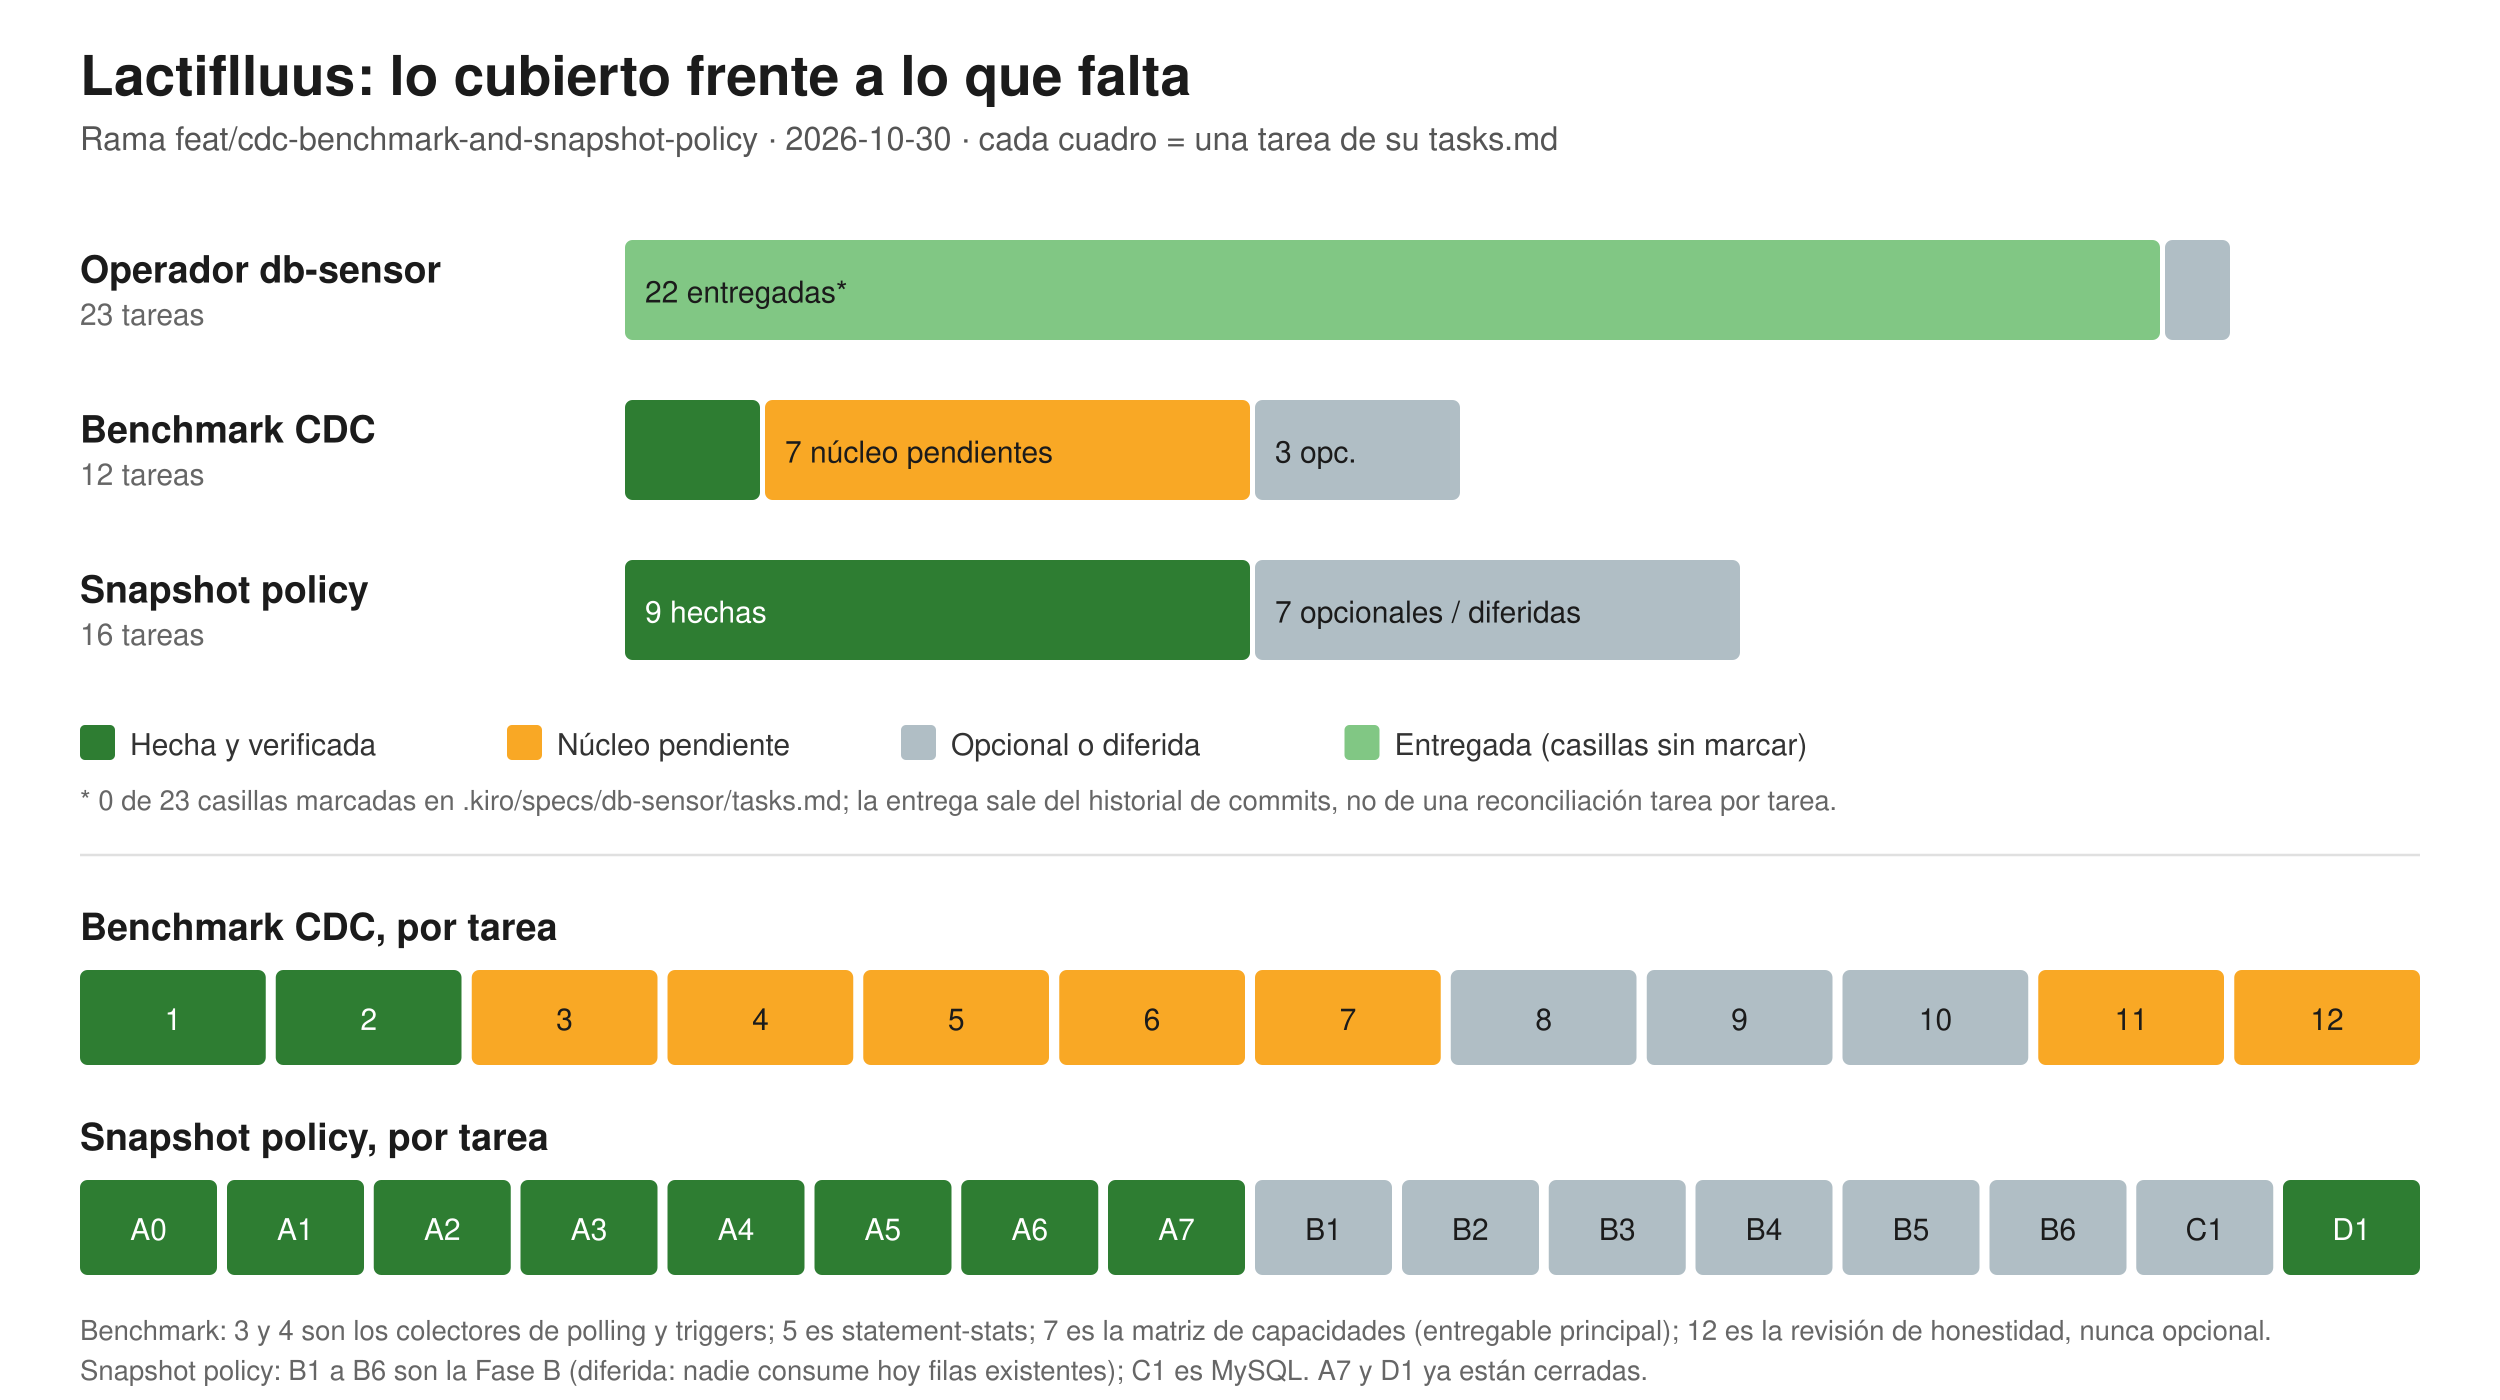
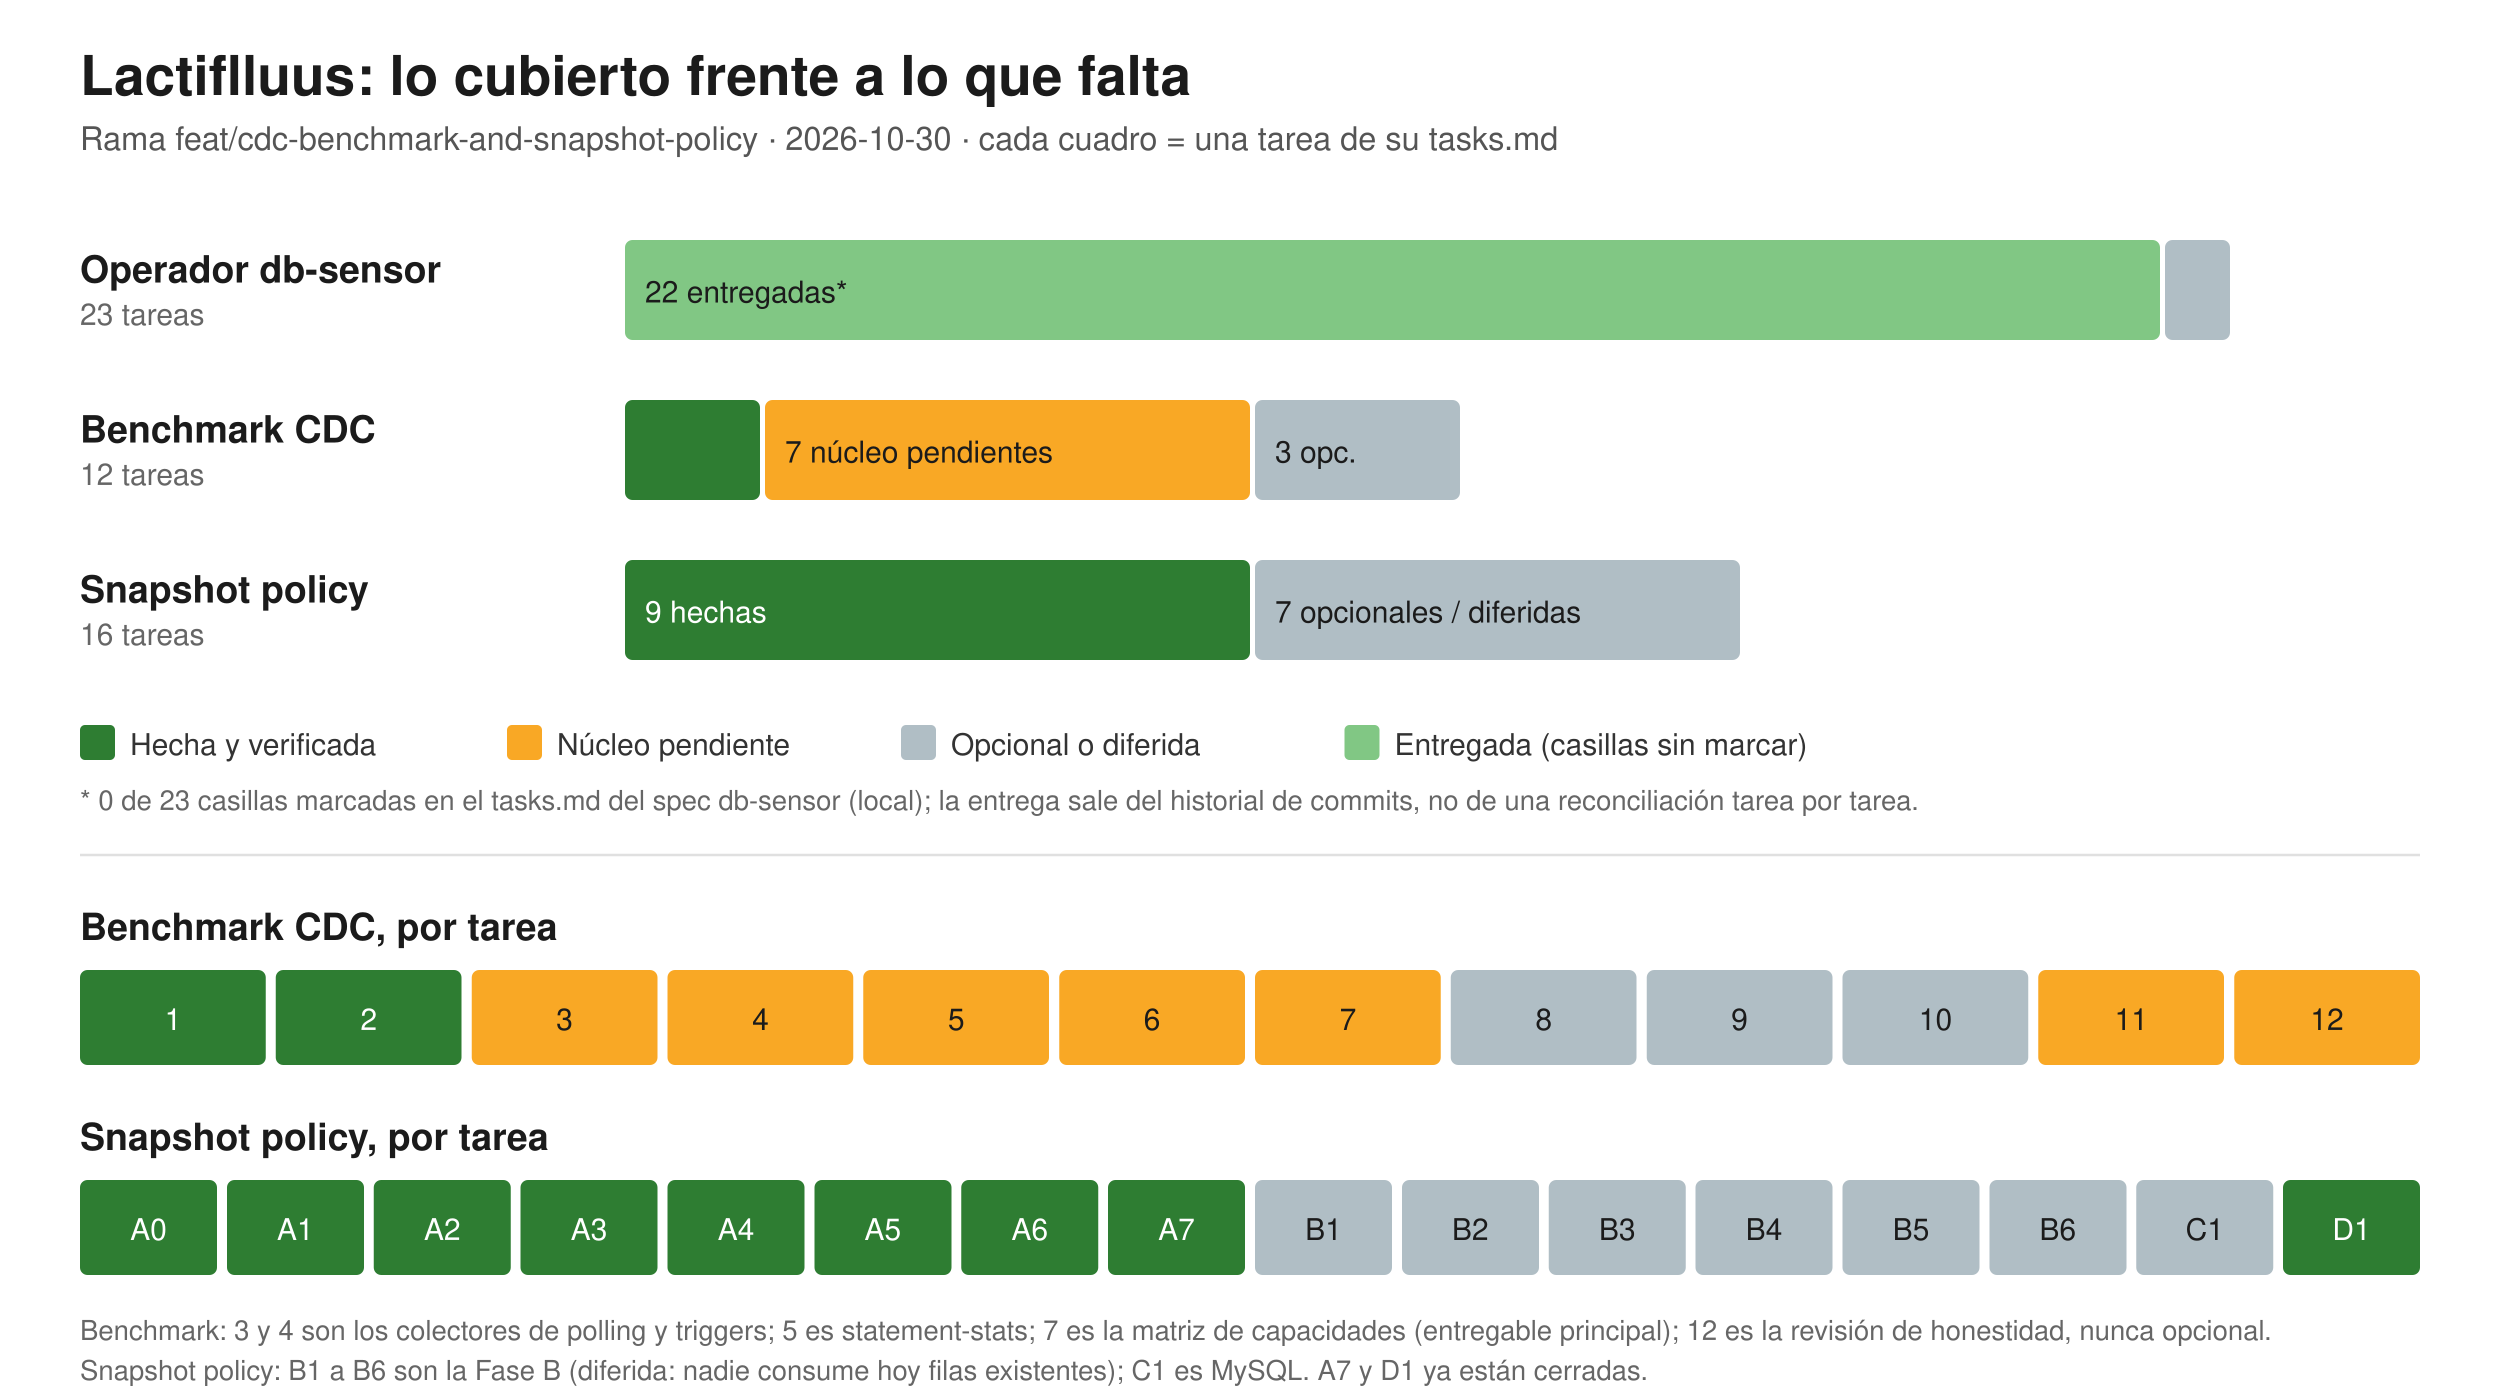
<svg xmlns="http://www.w3.org/2000/svg" viewBox="0 0 1000 560" width="1000" height="560" font-family="Helvetica, Arial, sans-serif" role="img" aria-labelledby="t d">
  <rect width="1000" height="560" fill="#ffffff" />
  <text x="32" y="38" font-size="22" font-weight="bold" fill="#1b1b1b">Lactiflluus: lo cubierto frente a lo que falta</text>
  <text x="32" y="60" font-size="13" fill="#555">Rama feat/cdc-benchmark-and-snapshot-policy · 2026-10-30 · cada cuadro = una tarea de su tasks.md</text>
  <text x="32" y="113" font-size="15" font-weight="bold" fill="#1b1b1b">Operador db-sensor</text>
  <text x="32" y="130" font-size="12" fill="#666">23 tareas</text>
  <rect x="250" y="96" width="614" height="40" fill="#81c784" rx="3" />
  <text x="258" y="121" font-size="12" fill="#1b1b1b">22 entregadas*</text>
  <rect x="866" y="96" width="26" height="40" fill="#b0bec5" rx="3" />
  <text x="32" y="177" font-size="15" font-weight="bold" fill="#1b1b1b">Benchmark CDC</text>
  <text x="32" y="194" font-size="12" fill="#666">12 tareas</text>
  <rect x="250" y="160" width="54" height="40" fill="#2e7d32" rx="3" />
  <rect x="306" y="160" width="194" height="40" fill="#f9a825" rx="3" />
  <text x="314" y="185" font-size="12" fill="#1b1b1b">7 núcleo pendientes</text>
  <rect x="502" y="160" width="82" height="40" fill="#b0bec5" rx="3" />
  <text x="510" y="185" font-size="12" fill="#1b1b1b">3 opc.</text>
  <text x="32" y="241" font-size="15" font-weight="bold" fill="#1b1b1b">Snapshot policy</text>
  <text x="32" y="258" font-size="12" fill="#666">16 tareas</text>
  <rect x="250" y="224" width="250" height="40" fill="#2e7d32" rx="3" />
  <text x="258" y="249" font-size="12" fill="#ffffff">9 hechas</text>
  <rect x="502" y="224" width="194" height="40" fill="#b0bec5" rx="3" />
  <text x="510" y="249" font-size="12" fill="#1b1b1b">7 opcionales / diferidas</text>
  <rect x="32" y="290" width="14" height="14" fill="#2e7d32" rx="2" />
  <text x="52" y="302" font-size="12" fill="#333">Hecha y verificada</text>
  <rect x="202.8" y="290" width="14" height="14" fill="#f9a825" rx="2" />
  <text x="222.8" y="302" font-size="12" fill="#333">Núcleo pendiente</text>
  <rect x="360.4" y="290" width="14" height="14" fill="#b0bec5" rx="2" />
  <text x="380.4" y="302" font-size="12" fill="#333">Opcional o diferida</text>
  <rect x="537.8" y="290" width="14" height="14" fill="#81c784" rx="2" />
  <text x="557.8" y="302" font-size="12" fill="#333">Entregada (casillas sin marcar)</text>
-   <text x="32" y="324" font-size="11" fill="#666">* 0 de 23 casillas marcadas en .kiro/specs/db-sensor/tasks.md; la entrega sale del historial de commits, no de una reconciliación tarea por tarea.</text>
+   <text x="32" y="324" font-size="11" fill="#666">* 0 de 23 casillas marcadas en el tasks.md del spec db-sensor (local); la entrega sale del historial de commits, no de una reconciliación tarea por tarea.</text>
  <line x1="32" y1="342" x2="968" y2="342" stroke="#e0e0e0" />
  <text x="32" y="376" font-size="15" font-weight="bold" fill="#1b1b1b">Benchmark CDC, por tarea</text>
  <rect x="32.0" y="388" width="74.3" height="38" fill="#2e7d32" rx="3" />
  <text x="69.2" y="412" font-size="12" text-anchor="middle" fill="#ffffff">1</text>
  <rect x="110.3" y="388" width="74.3" height="38" fill="#2e7d32" rx="3" />
  <text x="147.5" y="412" font-size="12" text-anchor="middle" fill="#ffffff">2</text>
  <rect x="188.7" y="388" width="74.3" height="38" fill="#f9a825" rx="3" />
  <text x="225.8" y="412" font-size="12" text-anchor="middle" fill="#1b1b1b">3</text>
  <rect x="267.0" y="388" width="74.3" height="38" fill="#f9a825" rx="3" />
  <text x="304.2" y="412" font-size="12" text-anchor="middle" fill="#1b1b1b">4</text>
  <rect x="345.3" y="388" width="74.3" height="38" fill="#f9a825" rx="3" />
  <text x="382.5" y="412" font-size="12" text-anchor="middle" fill="#1b1b1b">5</text>
  <rect x="423.7" y="388" width="74.3" height="38" fill="#f9a825" rx="3" />
  <text x="460.8" y="412" font-size="12" text-anchor="middle" fill="#1b1b1b">6</text>
  <rect x="502.0" y="388" width="74.3" height="38" fill="#f9a825" rx="3" />
  <text x="539.2" y="412" font-size="12" text-anchor="middle" fill="#1b1b1b">7</text>
  <rect x="580.3" y="388" width="74.3" height="38" fill="#b0bec5" rx="3" />
  <text x="617.5" y="412" font-size="12" text-anchor="middle" fill="#1b1b1b">8</text>
  <rect x="658.7" y="388" width="74.3" height="38" fill="#b0bec5" rx="3" />
  <text x="695.8" y="412" font-size="12" text-anchor="middle" fill="#1b1b1b">9</text>
  <rect x="737.0" y="388" width="74.3" height="38" fill="#b0bec5" rx="3" />
  <text x="774.2" y="412" font-size="12" text-anchor="middle" fill="#1b1b1b">10</text>
  <rect x="815.3" y="388" width="74.3" height="38" fill="#f9a825" rx="3" />
  <text x="852.5" y="412" font-size="12" text-anchor="middle" fill="#1b1b1b">11</text>
  <rect x="893.7" y="388" width="74.3" height="38" fill="#f9a825" rx="3" />
  <text x="930.8" y="412" font-size="12" text-anchor="middle" fill="#1b1b1b">12</text>
  <text x="32" y="460" font-size="15" font-weight="bold" fill="#1b1b1b">Snapshot policy, por tarea</text>
  <rect x="32.0" y="472" width="54.8" height="38" fill="#2e7d32" rx="3" />
  <text x="59.4" y="496" font-size="12" text-anchor="middle" fill="#ffffff">A0</text>
  <rect x="90.8" y="472" width="54.8" height="38" fill="#2e7d32" rx="3" />
  <text x="118.1" y="496" font-size="12" text-anchor="middle" fill="#ffffff">A1</text>
  <rect x="149.5" y="472" width="54.8" height="38" fill="#2e7d32" rx="3" />
  <text x="176.9" y="496" font-size="12" text-anchor="middle" fill="#ffffff">A2</text>
  <rect x="208.2" y="472" width="54.8" height="38" fill="#2e7d32" rx="3" />
  <text x="235.6" y="496" font-size="12" text-anchor="middle" fill="#ffffff">A3</text>
  <rect x="267.0" y="472" width="54.8" height="38" fill="#2e7d32" rx="3" />
  <text x="294.4" y="496" font-size="12" text-anchor="middle" fill="#ffffff">A4</text>
  <rect x="325.8" y="472" width="54.8" height="38" fill="#2e7d32" rx="3" />
  <text x="353.1" y="496" font-size="12" text-anchor="middle" fill="#ffffff">A5</text>
  <rect x="384.5" y="472" width="54.8" height="38" fill="#2e7d32" rx="3" />
  <text x="411.9" y="496" font-size="12" text-anchor="middle" fill="#ffffff">A6</text>
  <rect x="443.2" y="472" width="54.8" height="38" fill="#2e7d32" rx="3" />
  <text x="470.6" y="496" font-size="12" text-anchor="middle" fill="#ffffff">A7</text>
  <rect x="502.0" y="472" width="54.8" height="38" fill="#b0bec5" rx="3" />
  <text x="529.4" y="496" font-size="12" text-anchor="middle" fill="#1b1b1b">B1</text>
  <rect x="560.8" y="472" width="54.8" height="38" fill="#b0bec5" rx="3" />
  <text x="588.1" y="496" font-size="12" text-anchor="middle" fill="#1b1b1b">B2</text>
  <rect x="619.5" y="472" width="54.8" height="38" fill="#b0bec5" rx="3" />
  <text x="646.9" y="496" font-size="12" text-anchor="middle" fill="#1b1b1b">B3</text>
  <rect x="678.2" y="472" width="54.8" height="38" fill="#b0bec5" rx="3" />
  <text x="705.6" y="496" font-size="12" text-anchor="middle" fill="#1b1b1b">B4</text>
  <rect x="737.0" y="472" width="54.8" height="38" fill="#b0bec5" rx="3" />
  <text x="764.4" y="496" font-size="12" text-anchor="middle" fill="#1b1b1b">B5</text>
  <rect x="795.8" y="472" width="54.8" height="38" fill="#b0bec5" rx="3" />
  <text x="823.1" y="496" font-size="12" text-anchor="middle" fill="#1b1b1b">B6</text>
  <rect x="854.5" y="472" width="54.8" height="38" fill="#b0bec5" rx="3" />
  <text x="881.9" y="496" font-size="12" text-anchor="middle" fill="#1b1b1b">C1</text>
  <rect x="913.2" y="472" width="54.8" height="38" fill="#2e7d32" rx="3" />
  <text x="940.6" y="496" font-size="12" text-anchor="middle" fill="#ffffff">D1</text>
  <text x="32" y="536" font-size="11" fill="#666">Benchmark: 3 y 4 son los colectores de polling y triggers; 5 es statement-stats; 7 es la matriz de capacidades (entregable principal); 12 es la revisión de honestidad, nunca opcional.</text>
  <text x="32" y="552" font-size="11" fill="#666">Snapshot policy: B1 a B6 son la Fase B (diferida: nadie consume hoy filas existentes); C1 es MySQL. A7 y D1 ya están cerradas.</text>
</svg>
